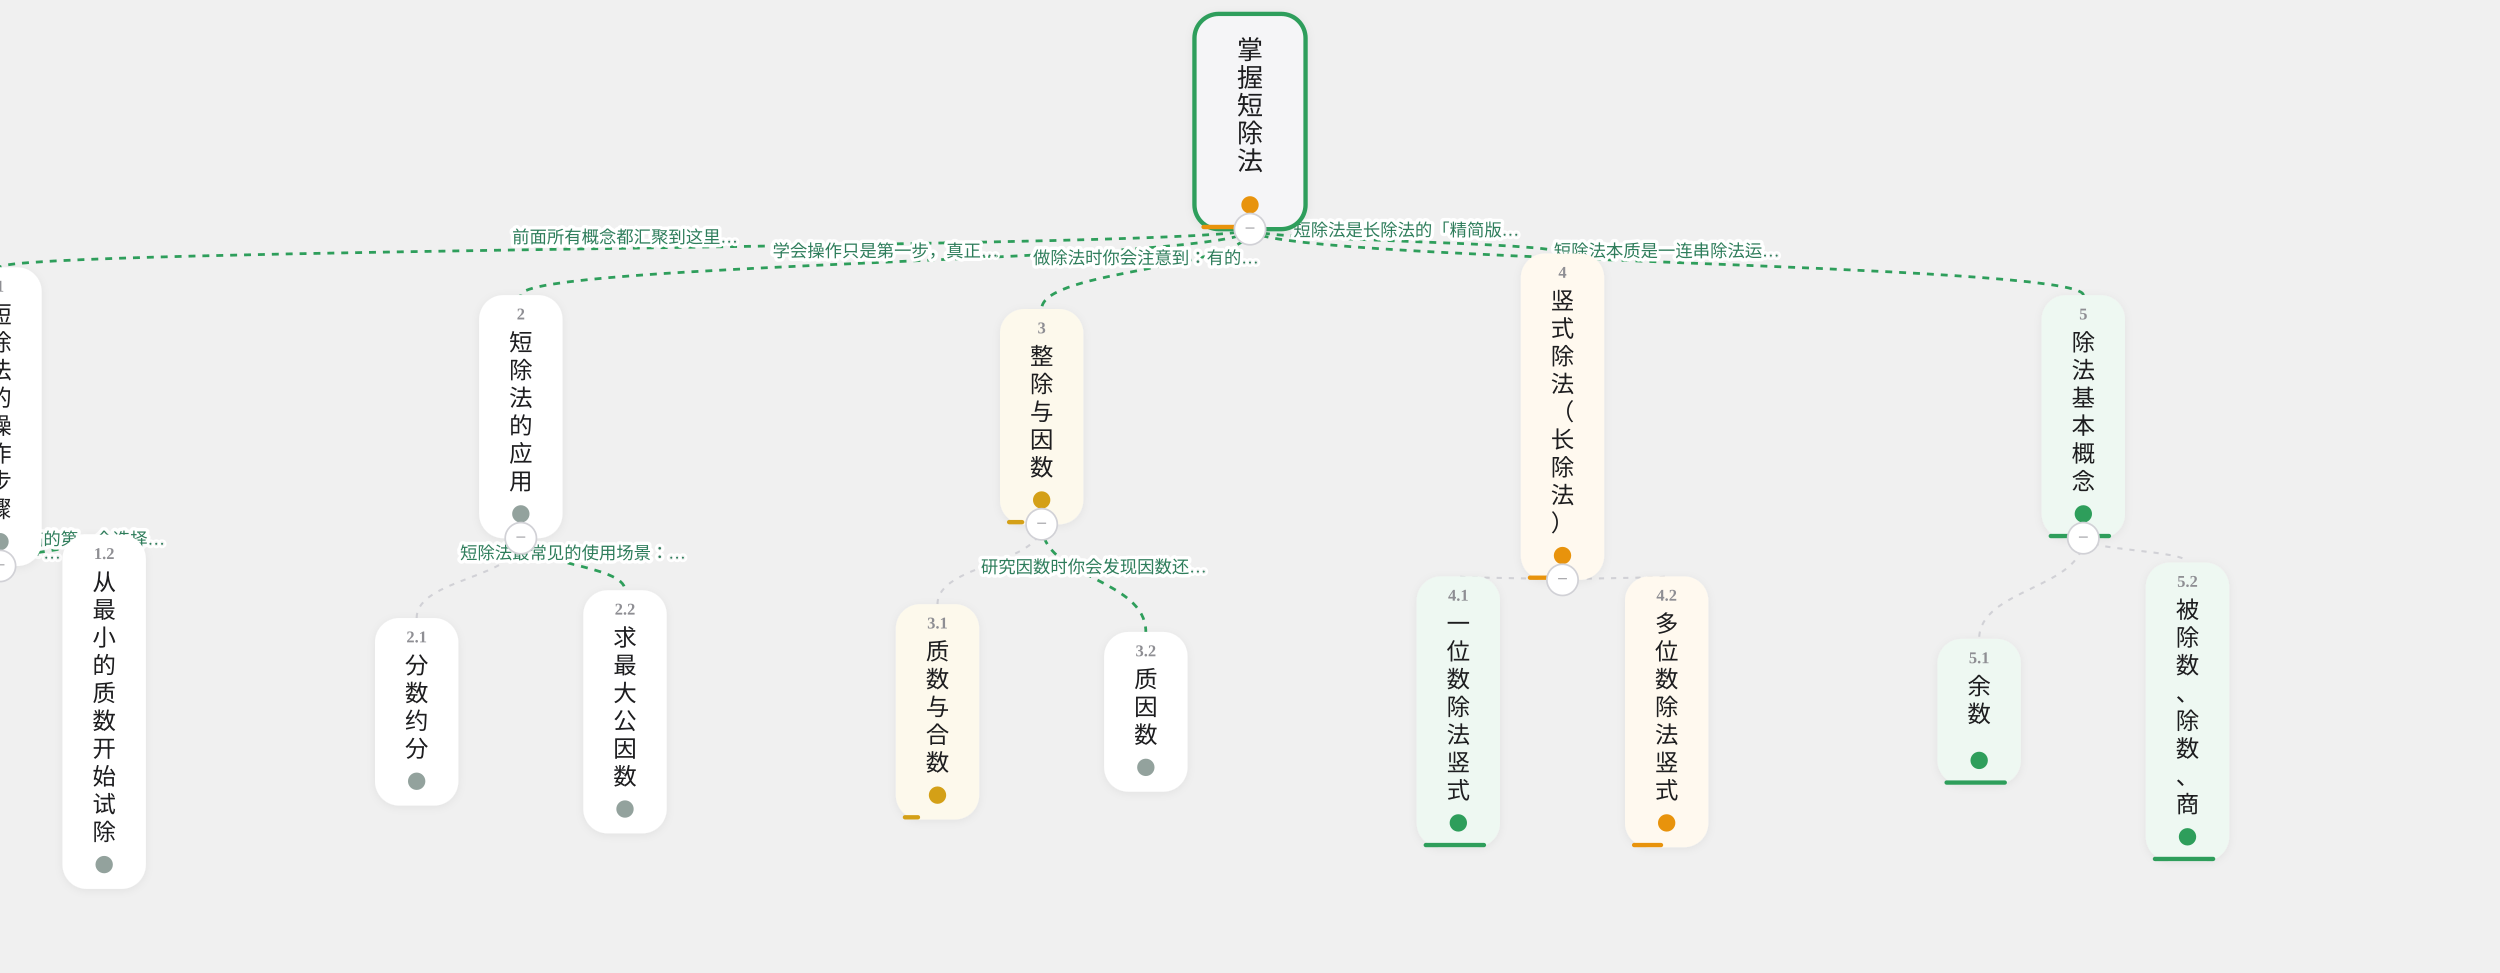
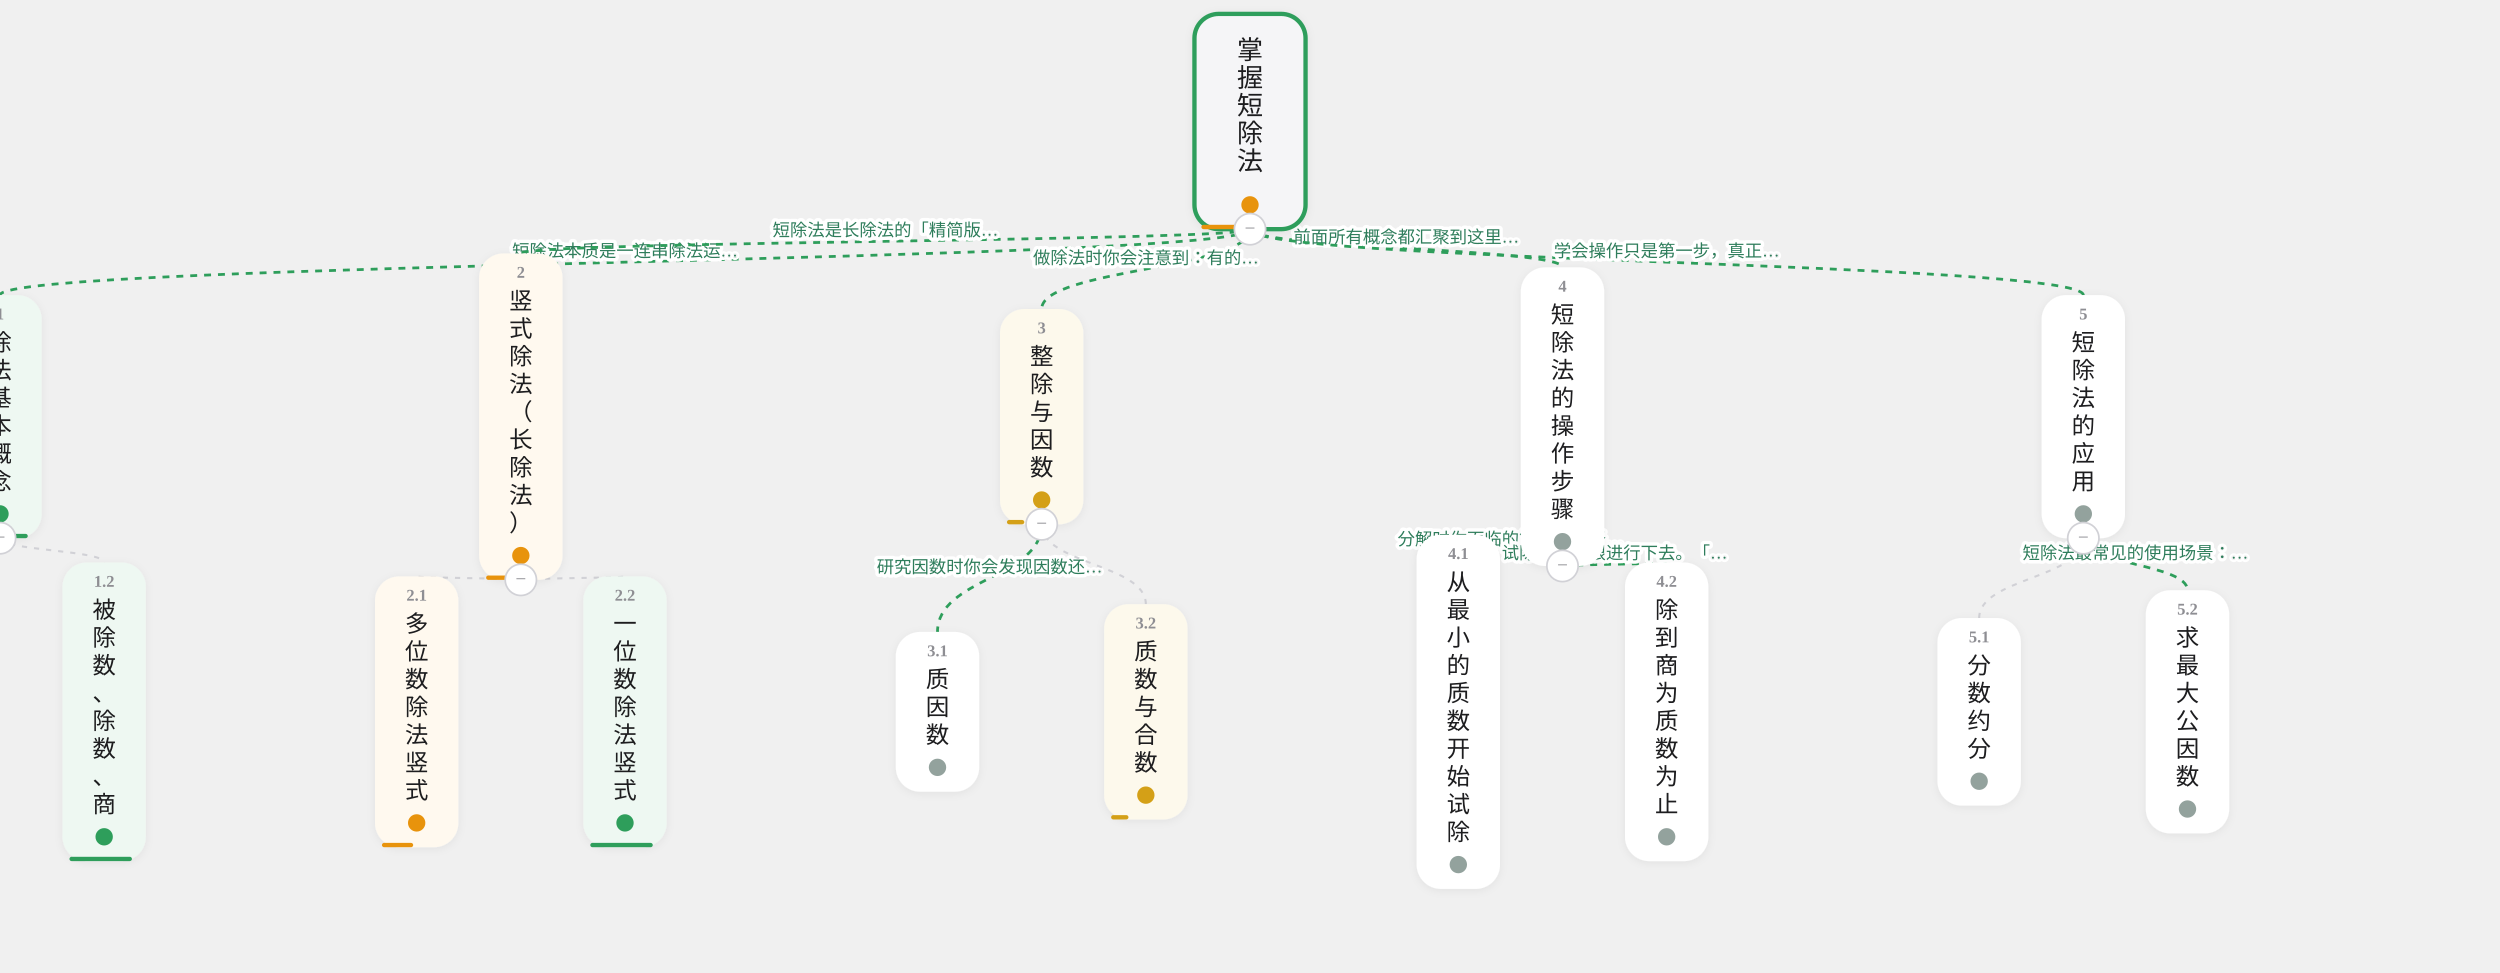
<svg xmlns="http://www.w3.org/2000/svg" id="s" viewBox="0 0 1440 560">
  <defs>
    <filter id="card-shadow" x="-40%" y="-40%" width="180%" height="180%">
      <feDropShadow dx="0" dy="1" stdDeviation="2.5" flood-color="#1e3c2d" flood-opacity="0.06" />
    </filter>
  </defs>
  <g class="zoom-group" transform="translate(840,70) scale(1)">
    <g class="content-group">
      <g class="links">
-         <path class="link lit" d="M-120,62C-120,73,-840,73,-840,84" fill="none" stroke="#2e9e5b" stroke-width="1.6" stroke-dasharray="4 4" />
-         <text class="edge-label" x="-480" y="70" text-anchor="middle" font-size="10" fill="#2e7d5b" paint-order="stroke" stroke="#ffffff" stroke-width="4" stroke-linejoin="round" style="cursor: pointer;">前面所有概念都汇聚到这里…</text>
-         <path class="link lit" d="M-120,62C-120,81,-540,81,-540,100" fill="none" stroke="#2e9e5b" stroke-width="1.6" stroke-dasharray="4 4" />
-         <text class="edge-label" x="-330" y="78" text-anchor="middle" font-size="10" fill="#2e7d5b" paint-order="stroke" stroke="#ffffff" stroke-width="4" stroke-linejoin="round" style="cursor: pointer;">学会操作只是第一步，真正…</text>
+         <path class="link lit" d="M-120,62C-120,81,-840,81,-840,100" fill="none" stroke="#2e9e5b" stroke-width="1.6" stroke-dasharray="4 4" />
+         <text class="edge-label" x="-480" y="78" text-anchor="middle" font-size="10" fill="#2e7d5b" paint-order="stroke" stroke="#ffffff" stroke-width="4" stroke-linejoin="round" style="cursor: pointer;">短除法本质是一连串除法运…</text>
+         <path class="link lit" d="M-120,62C-120,69,-540,69,-540,76" fill="none" stroke="#2e9e5b" stroke-width="1.6" stroke-dasharray="4 4" />
+         <text class="edge-label" x="-330" y="66" text-anchor="middle" font-size="10" fill="#2e7d5b" paint-order="stroke" stroke="#ffffff" stroke-width="4" stroke-linejoin="round" style="cursor: pointer;">短除法是长除法的「精简版…</text>
        <path class="link lit" d="M-120,62C-120,85,-240,85,-240,108" fill="none" stroke="#2e9e5b" stroke-width="1.6" stroke-dasharray="4 4" />
        <text class="edge-label" x="-180" y="82" text-anchor="middle" font-size="10" fill="#2e7d5b" paint-order="stroke" stroke="#ffffff" stroke-width="4" stroke-linejoin="round" style="cursor: pointer;">做除法时你会注意到：有的…</text>
-         <path class="link lit" d="M-120,62C-120,69,60,69,60,76" fill="none" stroke="#2e9e5b" stroke-width="1.6" stroke-dasharray="4 4" />
-         <text class="edge-label" x="-30" y="66" text-anchor="middle" font-size="10" fill="#2e7d5b" paint-order="stroke" stroke="#ffffff" stroke-width="4" stroke-linejoin="round" style="cursor: pointer;">短除法是长除法的「精简版…</text>
+         <path class="link lit" d="M-120,62C-120,73,60,73,60,84" fill="none" stroke="#2e9e5b" stroke-width="1.6" stroke-dasharray="4 4" />
+         <text class="edge-label" x="-30" y="70" text-anchor="middle" font-size="10" fill="#2e7d5b" paint-order="stroke" stroke="#ffffff" stroke-width="4" stroke-linejoin="round" style="cursor: pointer;">前面所有概念都汇聚到这里…</text>
        <path class="link lit" d="M-120,62C-120,81,360,81,360,100" fill="none" stroke="#2e9e5b" stroke-width="1.6" stroke-dasharray="4 4" />
-         <text class="edge-label" x="120" y="78" text-anchor="middle" font-size="10" fill="#2e7d5b" paint-order="stroke" stroke="#ffffff" stroke-width="4" stroke-linejoin="round" style="cursor: pointer;">短除法本质是一连串除法运…</text>
-         <path class="link lit" d="M-840,256C-840,255,-900,255,-900,254" fill="none" stroke="#2e9e5b" stroke-width="1.6" stroke-dasharray="4 4" />
-         <text class="edge-label" x="-870" y="252" text-anchor="middle" font-size="10" fill="#2e7d5b" paint-order="stroke" stroke="#ffffff" stroke-width="4" stroke-linejoin="round" style="cursor: pointer;">试除不能无限进行下去。「…</text>
-         <path class="link lit" d="M-840,256C-840,247,-780,247,-780,238" fill="none" stroke="#2e9e5b" stroke-width="1.6" stroke-dasharray="4 4" />
-         <text class="edge-label" x="-810" y="244" text-anchor="middle" font-size="10" fill="#2e7d5b" paint-order="stroke" stroke="#ffffff" stroke-width="4" stroke-linejoin="round" style="cursor: pointer;">分解时你面临的第一个选择…</text>
-         <path class="link" d="M-540,240C-540,263,-600,263,-600,286" fill="none" stroke="#d1d1d6" stroke-width="1.2" stroke-dasharray="3 4" />
-         <path class="link lit" d="M-540,240C-540,255,-480,255,-480,270" fill="none" stroke="#2e9e5b" stroke-width="1.6" stroke-dasharray="4 4" />
-         <text class="edge-label" x="-510" y="252" text-anchor="middle" font-size="10" fill="#2e7d5b" paint-order="stroke" stroke="#ffffff" stroke-width="4" stroke-linejoin="round" style="cursor: pointer;">短除法最常见的使用场景：…</text>
-         <path class="link" d="M-240,232C-240,255,-300,255,-300,278" fill="none" stroke="#d1d1d6" stroke-width="1.2" stroke-dasharray="3 4" />
-         <path class="link lit" d="M-240,232C-240,263,-180,263,-180,294" fill="none" stroke="#2e9e5b" stroke-width="1.6" stroke-dasharray="4 4" />
-         <text class="edge-label" x="-210" y="260" text-anchor="middle" font-size="10" fill="#2e7d5b" paint-order="stroke" stroke="#ffffff" stroke-width="4" stroke-linejoin="round" style="cursor: pointer;">研究因数时你会发现因数还…</text>
-         <path class="link" d="M60,264C60,263,0,263,0,262" fill="none" stroke="#d1d1d6" stroke-width="1.2" stroke-dasharray="3 4" />
-         <path class="link" d="M60,264C60,263,120,263,120,262" fill="none" stroke="#d1d1d6" stroke-width="1.2" stroke-dasharray="3 4" />
-         <path class="link" d="M360,240C360,269,300,269,300,298" fill="none" stroke="#d1d1d6" stroke-width="1.2" stroke-dasharray="3 4" />
-         <path class="link" d="M360,240C360,247,420,247,420,254" fill="none" stroke="#d1d1d6" stroke-width="1.2" stroke-dasharray="3 4" />
+         <text class="edge-label" x="120" y="78" text-anchor="middle" font-size="10" fill="#2e7d5b" paint-order="stroke" stroke="#ffffff" stroke-width="4" stroke-linejoin="round" style="cursor: pointer;">学会操作只是第一步，真正…</text>
+         <path class="link" d="M-840,240C-840,269,-900,269,-900,298" fill="none" stroke="#d1d1d6" stroke-width="1.2" stroke-dasharray="3 4" />
+         <path class="link" d="M-840,240C-840,247,-780,247,-780,254" fill="none" stroke="#d1d1d6" stroke-width="1.2" stroke-dasharray="3 4" />
+         <path class="link" d="M-540,264C-540,263,-600,263,-600,262" fill="none" stroke="#d1d1d6" stroke-width="1.2" stroke-dasharray="3 4" />
+         <path class="link" d="M-540,264C-540,263,-480,263,-480,262" fill="none" stroke="#d1d1d6" stroke-width="1.2" stroke-dasharray="3 4" />
+         <path class="link lit" d="M-240,232C-240,263,-300,263,-300,294" fill="none" stroke="#2e9e5b" stroke-width="1.6" stroke-dasharray="4 4" />
+         <text class="edge-label" x="-270" y="260" text-anchor="middle" font-size="10" fill="#2e7d5b" paint-order="stroke" stroke="#ffffff" stroke-width="4" stroke-linejoin="round" style="cursor: pointer;">研究因数时你会发现因数还…</text>
+         <path class="link" d="M-240,232C-240,255,-180,255,-180,278" fill="none" stroke="#d1d1d6" stroke-width="1.2" stroke-dasharray="3 4" />
+         <path class="link lit" d="M60,256C60,247,0,247,0,238" fill="none" stroke="#2e9e5b" stroke-width="1.6" stroke-dasharray="4 4" />
+         <text class="edge-label" x="30" y="244" text-anchor="middle" font-size="10" fill="#2e7d5b" paint-order="stroke" stroke="#ffffff" stroke-width="4" stroke-linejoin="round" style="cursor: pointer;">分解时你面临的第一个选择…</text>
+         <path class="link lit" d="M60,256C60,255,120,255,120,254" fill="none" stroke="#2e9e5b" stroke-width="1.6" stroke-dasharray="4 4" />
+         <text class="edge-label" x="90" y="252" text-anchor="middle" font-size="10" fill="#2e7d5b" paint-order="stroke" stroke="#ffffff" stroke-width="4" stroke-linejoin="round" style="cursor: pointer;">试除不能无限进行下去。「…</text>
+         <path class="link" d="M360,240C360,263,300,263,300,286" fill="none" stroke="#d1d1d6" stroke-width="1.2" stroke-dasharray="3 4" />
+         <path class="link lit" d="M360,240C360,255,420,255,420,270" fill="none" stroke="#2e9e5b" stroke-width="1.6" stroke-dasharray="4 4" />
+         <text class="edge-label" x="390" y="252" text-anchor="middle" font-size="10" fill="#2e7d5b" paint-order="stroke" stroke="#ffffff" stroke-width="4" stroke-linejoin="round" style="cursor: pointer;">短除法最常见的使用场景：…</text>
      </g>
      <g class="nodes">
        <g class="node" data-depth="0" transform="translate(-120,0)">
          <rect x="-32" y="-62" width="64" height="124" rx="14" fill="#f5f5f7" stroke="#2e9e5b" stroke-width="2.5" filter="url(#card-shadow)" style="cursor: pointer;" />
          <text x="0" y="-36" text-anchor="middle" font-size="15" font-weight="500" fill="#1d1d1f">掌</text>
          <text x="0" y="-20" text-anchor="middle" font-size="15" font-weight="500" fill="#1d1d1f">握</text>
          <text x="0" y="-4" text-anchor="middle" font-size="15" font-weight="500" fill="#1d1d1f">短</text>
          <text x="0" y="12" text-anchor="middle" font-size="15" font-weight="500" fill="#1d1d1f">除</text>
          <text x="0" y="28" text-anchor="middle" font-size="15" font-weight="500" fill="#1d1d1f">法</text>
          <circle class="state-dot" cx="0" cy="48" r="5" fill="#e8930c" />
          <rect class="mastery-bar" x="-28" y="59.5" width="25.2" height="2.5" rx="1.25" fill="#e8930c" />
          <circle class="collapse-toggle" cx="0" cy="62" r="9" fill="#ffffff" stroke="#d1d1d6" style="cursor: pointer;" />
          <text x="0" y="65" text-anchor="middle" font-size="11" fill="#8e8e93" style="cursor: pointer;">−</text>
        </g>
        <g class="node" data-depth="1" transform="translate(-840,170)">
-           <rect x="-24" y="-86" width="48" height="172" rx="14" fill="#ffffff" stroke="none" stroke-width="0" filter="url(#card-shadow)" style="cursor: pointer;" />
-           <text x="0" y="-72" text-anchor="middle" font-size="9.5" font-weight="600" fill="#8e8e93">1</text>
-           <text x="0" y="-54" text-anchor="middle" font-size="13.5" font-weight="500" fill="#1d1d1f">短</text>
+           <rect x="-24" y="-70" width="48" height="140" rx="14" fill="#eef8f2" stroke="none" stroke-width="0" filter="url(#card-shadow)" style="cursor: pointer;" />
+           <text x="0" y="-56" text-anchor="middle" font-size="9.5" font-weight="600" fill="#8e8e93">1</text>
          <text x="0" y="-38" text-anchor="middle" font-size="13.5" font-weight="500" fill="#1d1d1f">除</text>
          <text x="0" y="-22" text-anchor="middle" font-size="13.5" font-weight="500" fill="#1d1d1f">法</text>
-           <text x="0" y="-6" text-anchor="middle" font-size="13.5" font-weight="500" fill="#1d1d1f">的</text>
-           <text x="0" y="10" text-anchor="middle" font-size="13.5" font-weight="500" fill="#1d1d1f">操</text>
-           <text x="0" y="26" text-anchor="middle" font-size="13.5" font-weight="500" fill="#1d1d1f">作</text>
-           <text x="0" y="42" text-anchor="middle" font-size="13.5" font-weight="500" fill="#1d1d1f">步</text>
-           <text x="0" y="58" text-anchor="middle" font-size="13.5" font-weight="500" fill="#1d1d1f">骤</text>
-           <circle class="state-dot" cx="0" cy="72" r="5" fill="#93a29d" />
-           <rect class="mastery-bar" x="-20" y="83.5" width="0" height="2.5" rx="1.25" fill="#93a29d" />
-           <circle class="collapse-toggle" cx="0" cy="86" r="9" fill="#ffffff" stroke="#d1d1d6" style="cursor: pointer;" />
-           <text x="0" y="89" text-anchor="middle" font-size="11" fill="#8e8e93" style="cursor: pointer;">−</text>
-         </g>
-         <g class="node" data-depth="1" transform="translate(-540,170)">
-           <rect x="-24" y="-70" width="48" height="140" rx="14" fill="#ffffff" stroke="none" stroke-width="0" filter="url(#card-shadow)" style="cursor: pointer;" />
-           <text x="0" y="-56" text-anchor="middle" font-size="9.5" font-weight="600" fill="#8e8e93">2</text>
-           <text x="0" y="-38" text-anchor="middle" font-size="13.5" font-weight="500" fill="#1d1d1f">短</text>
-           <text x="0" y="-22" text-anchor="middle" font-size="13.5" font-weight="500" fill="#1d1d1f">除</text>
-           <text x="0" y="-6" text-anchor="middle" font-size="13.5" font-weight="500" fill="#1d1d1f">法</text>
-           <text x="0" y="10" text-anchor="middle" font-size="13.5" font-weight="500" fill="#1d1d1f">的</text>
-           <text x="0" y="26" text-anchor="middle" font-size="13.5" font-weight="500" fill="#1d1d1f">应</text>
-           <text x="0" y="42" text-anchor="middle" font-size="13.5" font-weight="500" fill="#1d1d1f">用</text>
-           <circle class="state-dot" cx="0" cy="56" r="5" fill="#93a29d" />
-           <rect class="mastery-bar" x="-20" y="67.5" width="0" height="2.5" rx="1.25" fill="#93a29d" />
+           <text x="0" y="-6" text-anchor="middle" font-size="13.5" font-weight="500" fill="#1d1d1f">基</text>
+           <text x="0" y="10" text-anchor="middle" font-size="13.5" font-weight="500" fill="#1d1d1f">本</text>
+           <text x="0" y="26" text-anchor="middle" font-size="13.5" font-weight="500" fill="#1d1d1f">概</text>
+           <text x="0" y="42" text-anchor="middle" font-size="13.5" font-weight="500" fill="#1d1d1f">念</text>
+           <circle class="state-dot" cx="0" cy="56" r="5" fill="#2e9e5b" />
+           <rect class="mastery-bar" x="-20" y="67.5" width="36" height="2.5" rx="1.25" fill="#2e9e5b" />
          <circle class="collapse-toggle" cx="0" cy="70" r="9" fill="#ffffff" stroke="#d1d1d6" style="cursor: pointer;" />
          <text x="0" y="73" text-anchor="middle" font-size="11" fill="#8e8e93" style="cursor: pointer;">−</text>
        </g>
-         <g class="node" data-depth="1" transform="translate(-240,170)">
-           <rect x="-24" y="-62" width="48" height="124" rx="14" fill="#fdf9ec" stroke="none" stroke-width="0" filter="url(#card-shadow)" style="cursor: pointer;" />
-           <text x="0" y="-48" text-anchor="middle" font-size="9.5" font-weight="600" fill="#8e8e93">3</text>
-           <text x="0" y="-30" text-anchor="middle" font-size="13.5" font-weight="500" fill="#1d1d1f">整</text>
-           <text x="0" y="-14" text-anchor="middle" font-size="13.5" font-weight="500" fill="#1d1d1f">除</text>
-           <text x="0" y="2" text-anchor="middle" font-size="13.5" font-weight="500" fill="#1d1d1f">与</text>
-           <text x="0" y="18" text-anchor="middle" font-size="13.5" font-weight="500" fill="#1d1d1f">因</text>
-           <text x="0" y="34" text-anchor="middle" font-size="13.5" font-weight="500" fill="#1d1d1f">数</text>
-           <circle class="state-dot" cx="0" cy="48" r="5" fill="#d4a017" />
-           <rect class="mastery-bar" x="-20" y="59.5" width="10" height="2.5" rx="1.25" fill="#d4a017" />
-           <circle class="collapse-toggle" cx="0" cy="62" r="9" fill="#ffffff" stroke="#d1d1d6" style="cursor: pointer;" />
-           <text x="0" y="65" text-anchor="middle" font-size="11" fill="#8e8e93" style="cursor: pointer;">−</text>
-         </g>
-         <g class="node" data-depth="1" transform="translate(60,170)">
+         <g class="node" data-depth="1" transform="translate(-540,170)">
          <rect x="-24" y="-94" width="48" height="188" rx="14" fill="#fff9ef" stroke="none" stroke-width="0" filter="url(#card-shadow)" style="cursor: pointer;" />
-           <text x="0" y="-80" text-anchor="middle" font-size="9.5" font-weight="600" fill="#8e8e93">4</text>
+           <text x="0" y="-80" text-anchor="middle" font-size="9.5" font-weight="600" fill="#8e8e93">2</text>
          <text x="0" y="-62" text-anchor="middle" font-size="13.5" font-weight="500" fill="#1d1d1f">竖</text>
          <text x="0" y="-46" text-anchor="middle" font-size="13.5" font-weight="500" fill="#1d1d1f">式</text>
          <text x="0" y="-30" text-anchor="middle" font-size="13.5" font-weight="500" fill="#1d1d1f">除</text>
          <text x="0" y="-14" text-anchor="middle" font-size="13.5" font-weight="500" fill="#1d1d1f">法</text>
          <text x="0" y="2" text-anchor="middle" font-size="13.5" font-weight="500" fill="#1d1d1f">（</text>
          <text x="0" y="18" text-anchor="middle" font-size="13.5" font-weight="500" fill="#1d1d1f">长</text>
          <text x="0" y="34" text-anchor="middle" font-size="13.5" font-weight="500" fill="#1d1d1f">除</text>
          <text x="0" y="50" text-anchor="middle" font-size="13.5" font-weight="500" fill="#1d1d1f">法</text>
          <text x="0" y="66" text-anchor="middle" font-size="13.5" font-weight="500" fill="#1d1d1f">）</text>
          <circle class="state-dot" cx="0" cy="80" r="5" fill="#e8930c" />
          <rect class="mastery-bar" x="-20" y="91.5" width="18" height="2.5" rx="1.25" fill="#e8930c" />
          <circle class="collapse-toggle" cx="0" cy="94" r="9" fill="#ffffff" stroke="#d1d1d6" style="cursor: pointer;" />
          <text x="0" y="97" text-anchor="middle" font-size="11" fill="#8e8e93" style="cursor: pointer;">−</text>
        </g>
-         <g class="node" data-depth="1" transform="translate(360,170)">
-           <rect x="-24" y="-70" width="48" height="140" rx="14" fill="#eef8f2" stroke="none" stroke-width="0" filter="url(#card-shadow)" style="cursor: pointer;" />
-           <text x="0" y="-56" text-anchor="middle" font-size="9.5" font-weight="600" fill="#8e8e93">5</text>
+         <g class="node" data-depth="1" transform="translate(-240,170)">
+           <rect x="-24" y="-62" width="48" height="124" rx="14" fill="#fdf9ec" stroke="none" stroke-width="0" filter="url(#card-shadow)" style="cursor: pointer;" />
+           <text x="0" y="-48" text-anchor="middle" font-size="9.5" font-weight="600" fill="#8e8e93">3</text>
+           <text x="0" y="-30" text-anchor="middle" font-size="13.5" font-weight="500" fill="#1d1d1f">整</text>
+           <text x="0" y="-14" text-anchor="middle" font-size="13.5" font-weight="500" fill="#1d1d1f">除</text>
+           <text x="0" y="2" text-anchor="middle" font-size="13.5" font-weight="500" fill="#1d1d1f">与</text>
+           <text x="0" y="18" text-anchor="middle" font-size="13.5" font-weight="500" fill="#1d1d1f">因</text>
+           <text x="0" y="34" text-anchor="middle" font-size="13.5" font-weight="500" fill="#1d1d1f">数</text>
+           <circle class="state-dot" cx="0" cy="48" r="5" fill="#d4a017" />
+           <rect class="mastery-bar" x="-20" y="59.5" width="10" height="2.5" rx="1.25" fill="#d4a017" />
+           <circle class="collapse-toggle" cx="0" cy="62" r="9" fill="#ffffff" stroke="#d1d1d6" style="cursor: pointer;" />
+           <text x="0" y="65" text-anchor="middle" font-size="11" fill="#8e8e93" style="cursor: pointer;">−</text>
+         </g>
+         <g class="node" data-depth="1" transform="translate(60,170)">
+           <rect x="-24" y="-86" width="48" height="172" rx="14" fill="#ffffff" stroke="none" stroke-width="0" filter="url(#card-shadow)" style="cursor: pointer;" />
+           <text x="0" y="-72" text-anchor="middle" font-size="9.5" font-weight="600" fill="#8e8e93">4</text>
+           <text x="0" y="-54" text-anchor="middle" font-size="13.5" font-weight="500" fill="#1d1d1f">短</text>
          <text x="0" y="-38" text-anchor="middle" font-size="13.5" font-weight="500" fill="#1d1d1f">除</text>
          <text x="0" y="-22" text-anchor="middle" font-size="13.5" font-weight="500" fill="#1d1d1f">法</text>
-           <text x="0" y="-6" text-anchor="middle" font-size="13.5" font-weight="500" fill="#1d1d1f">基</text>
-           <text x="0" y="10" text-anchor="middle" font-size="13.5" font-weight="500" fill="#1d1d1f">本</text>
-           <text x="0" y="26" text-anchor="middle" font-size="13.5" font-weight="500" fill="#1d1d1f">概</text>
-           <text x="0" y="42" text-anchor="middle" font-size="13.5" font-weight="500" fill="#1d1d1f">念</text>
-           <circle class="state-dot" cx="0" cy="56" r="5" fill="#2e9e5b" />
-           <rect class="mastery-bar" x="-20" y="67.5" width="36" height="2.5" rx="1.25" fill="#2e9e5b" />
+           <text x="0" y="-6" text-anchor="middle" font-size="13.5" font-weight="500" fill="#1d1d1f">的</text>
+           <text x="0" y="10" text-anchor="middle" font-size="13.5" font-weight="500" fill="#1d1d1f">操</text>
+           <text x="0" y="26" text-anchor="middle" font-size="13.5" font-weight="500" fill="#1d1d1f">作</text>
+           <text x="0" y="42" text-anchor="middle" font-size="13.5" font-weight="500" fill="#1d1d1f">步</text>
+           <text x="0" y="58" text-anchor="middle" font-size="13.5" font-weight="500" fill="#1d1d1f">骤</text>
+           <circle class="state-dot" cx="0" cy="72" r="5" fill="#93a29d" />
+           <rect class="mastery-bar" x="-20" y="83.5" width="0" height="2.5" rx="1.25" fill="#93a29d" />
+           <circle class="collapse-toggle" cx="0" cy="86" r="9" fill="#ffffff" stroke="#d1d1d6" style="cursor: pointer;" />
+           <text x="0" y="89" text-anchor="middle" font-size="11" fill="#8e8e93" style="cursor: pointer;">−</text>
+         </g>
+         <g class="node" data-depth="1" transform="translate(360,170)">
+           <rect x="-24" y="-70" width="48" height="140" rx="14" fill="#ffffff" stroke="none" stroke-width="0" filter="url(#card-shadow)" style="cursor: pointer;" />
+           <text x="0" y="-56" text-anchor="middle" font-size="9.5" font-weight="600" fill="#8e8e93">5</text>
+           <text x="0" y="-38" text-anchor="middle" font-size="13.5" font-weight="500" fill="#1d1d1f">短</text>
+           <text x="0" y="-22" text-anchor="middle" font-size="13.5" font-weight="500" fill="#1d1d1f">除</text>
+           <text x="0" y="-6" text-anchor="middle" font-size="13.5" font-weight="500" fill="#1d1d1f">法</text>
+           <text x="0" y="10" text-anchor="middle" font-size="13.5" font-weight="500" fill="#1d1d1f">的</text>
+           <text x="0" y="26" text-anchor="middle" font-size="13.5" font-weight="500" fill="#1d1d1f">应</text>
+           <text x="0" y="42" text-anchor="middle" font-size="13.5" font-weight="500" fill="#1d1d1f">用</text>
+           <circle class="state-dot" cx="0" cy="56" r="5" fill="#93a29d" />
+           <rect class="mastery-bar" x="-20" y="67.5" width="0" height="2.5" rx="1.25" fill="#93a29d" />
          <circle class="collapse-toggle" cx="0" cy="70" r="9" fill="#ffffff" stroke="#d1d1d6" style="cursor: pointer;" />
          <text x="0" y="73" text-anchor="middle" font-size="11" fill="#8e8e93" style="cursor: pointer;">−</text>
        </g>
        <g class="node" data-depth="2" transform="translate(-900,340)">
-           <rect x="-24" y="-86" width="48" height="172" rx="14" fill="#ffffff" stroke="none" stroke-width="0" filter="url(#card-shadow)" style="cursor: pointer;" />
-           <text x="0" y="-72" text-anchor="middle" font-size="9.5" font-weight="600" fill="#8e8e93">1.1</text>
-           <text x="0" y="-54" text-anchor="middle" font-size="13.5" font-weight="500" fill="#1d1d1f">除</text>
-           <text x="0" y="-38" text-anchor="middle" font-size="13.5" font-weight="500" fill="#1d1d1f">到</text>
-           <text x="0" y="-22" text-anchor="middle" font-size="13.5" font-weight="500" fill="#1d1d1f">商</text>
-           <text x="0" y="-6" text-anchor="middle" font-size="13.5" font-weight="500" fill="#1d1d1f">为</text>
-           <text x="0" y="10" text-anchor="middle" font-size="13.5" font-weight="500" fill="#1d1d1f">质</text>
+           <rect x="-24" y="-42" width="48" height="84" rx="14" fill="#eef8f2" stroke="none" stroke-width="0" filter="url(#card-shadow)" style="cursor: pointer;" />
+           <text x="0" y="-28" text-anchor="middle" font-size="9.5" font-weight="600" fill="#8e8e93">1.1</text>
+           <text x="0" y="-10" text-anchor="middle" font-size="13.5" font-weight="500" fill="#1d1d1f">余</text>
+           <text x="0" y="6" text-anchor="middle" font-size="13.5" font-weight="500" fill="#1d1d1f">数</text>
+           <circle class="state-dot" cx="0" cy="28" r="5" fill="#2e9e5b" />
+           <rect class="mastery-bar" x="-20" y="39.5" width="36" height="2.5" rx="1.25" fill="#2e9e5b" />
+         </g>
+         <g class="node" data-depth="2" transform="translate(-780,340)">
+           <rect x="-24" y="-86" width="48" height="172" rx="14" fill="#eef8f2" stroke="none" stroke-width="0" filter="url(#card-shadow)" style="cursor: pointer;" />
+           <text x="0" y="-72" text-anchor="middle" font-size="9.5" font-weight="600" fill="#8e8e93">1.2</text>
+           <text x="0" y="-54" text-anchor="middle" font-size="13.5" font-weight="500" fill="#1d1d1f">被</text>
+           <text x="0" y="-38" text-anchor="middle" font-size="13.5" font-weight="500" fill="#1d1d1f">除</text>
+           <text x="0" y="-22" text-anchor="middle" font-size="13.5" font-weight="500" fill="#1d1d1f">数</text>
+           <text x="0" y="-6" text-anchor="middle" font-size="13.5" font-weight="500" fill="#1d1d1f">、</text>
+           <text x="0" y="10" text-anchor="middle" font-size="13.5" font-weight="500" fill="#1d1d1f">除</text>
          <text x="0" y="26" text-anchor="middle" font-size="13.5" font-weight="500" fill="#1d1d1f">数</text>
-           <text x="0" y="42" text-anchor="middle" font-size="13.5" font-weight="500" fill="#1d1d1f">为</text>
-           <text x="0" y="58" text-anchor="middle" font-size="13.5" font-weight="500" fill="#1d1d1f">止</text>
-           <circle class="state-dot" cx="0" cy="72" r="5" fill="#93a29d" />
-           <rect class="mastery-bar" x="-20" y="83.5" width="0" height="2.5" rx="1.25" fill="#93a29d" />
-         </g>
-         <g class="node" data-depth="2" transform="translate(-780,340)">
+           <text x="0" y="42" text-anchor="middle" font-size="13.5" font-weight="500" fill="#1d1d1f">、</text>
+           <text x="0" y="58" text-anchor="middle" font-size="13.5" font-weight="500" fill="#1d1d1f">商</text>
+           <circle class="state-dot" cx="0" cy="72" r="5" fill="#2e9e5b" />
+           <rect class="mastery-bar" x="-20" y="83.5" width="36" height="2.5" rx="1.25" fill="#2e9e5b" />
+         </g>
+         <g class="node" data-depth="2" transform="translate(-600,340)">
+           <rect x="-24" y="-78" width="48" height="156" rx="14" fill="#fff9ef" stroke="none" stroke-width="0" filter="url(#card-shadow)" style="cursor: pointer;" />
+           <text x="0" y="-64" text-anchor="middle" font-size="9.5" font-weight="600" fill="#8e8e93">2.1</text>
+           <text x="0" y="-46" text-anchor="middle" font-size="13.5" font-weight="500" fill="#1d1d1f">多</text>
+           <text x="0" y="-30" text-anchor="middle" font-size="13.5" font-weight="500" fill="#1d1d1f">位</text>
+           <text x="0" y="-14" text-anchor="middle" font-size="13.5" font-weight="500" fill="#1d1d1f">数</text>
+           <text x="0" y="2" text-anchor="middle" font-size="13.5" font-weight="500" fill="#1d1d1f">除</text>
+           <text x="0" y="18" text-anchor="middle" font-size="13.5" font-weight="500" fill="#1d1d1f">法</text>
+           <text x="0" y="34" text-anchor="middle" font-size="13.5" font-weight="500" fill="#1d1d1f">竖</text>
+           <text x="0" y="50" text-anchor="middle" font-size="13.5" font-weight="500" fill="#1d1d1f">式</text>
+           <circle class="state-dot" cx="0" cy="64" r="5" fill="#e8930c" />
+           <rect class="mastery-bar" x="-20" y="75.5" width="18" height="2.5" rx="1.25" fill="#e8930c" />
+         </g>
+         <g class="node" data-depth="2" transform="translate(-480,340)">
+           <rect x="-24" y="-78" width="48" height="156" rx="14" fill="#eef8f2" stroke="none" stroke-width="0" filter="url(#card-shadow)" style="cursor: pointer;" />
+           <text x="0" y="-64" text-anchor="middle" font-size="9.5" font-weight="600" fill="#8e8e93">2.2</text>
+           <text x="0" y="-46" text-anchor="middle" font-size="13.5" font-weight="500" fill="#1d1d1f">一</text>
+           <text x="0" y="-30" text-anchor="middle" font-size="13.5" font-weight="500" fill="#1d1d1f">位</text>
+           <text x="0" y="-14" text-anchor="middle" font-size="13.5" font-weight="500" fill="#1d1d1f">数</text>
+           <text x="0" y="2" text-anchor="middle" font-size="13.5" font-weight="500" fill="#1d1d1f">除</text>
+           <text x="0" y="18" text-anchor="middle" font-size="13.5" font-weight="500" fill="#1d1d1f">法</text>
+           <text x="0" y="34" text-anchor="middle" font-size="13.5" font-weight="500" fill="#1d1d1f">竖</text>
+           <text x="0" y="50" text-anchor="middle" font-size="13.5" font-weight="500" fill="#1d1d1f">式</text>
+           <circle class="state-dot" cx="0" cy="64" r="5" fill="#2e9e5b" />
+           <rect class="mastery-bar" x="-20" y="75.5" width="36" height="2.5" rx="1.25" fill="#2e9e5b" />
+         </g>
+         <g class="node" data-depth="2" transform="translate(-300,340)">
+           <rect x="-24" y="-46" width="48" height="92" rx="14" fill="#ffffff" stroke="none" stroke-width="0" filter="url(#card-shadow)" style="cursor: pointer;" />
+           <text x="0" y="-32" text-anchor="middle" font-size="9.5" font-weight="600" fill="#8e8e93">3.1</text>
+           <text x="0" y="-14" text-anchor="middle" font-size="13.5" font-weight="500" fill="#1d1d1f">质</text>
+           <text x="0" y="2" text-anchor="middle" font-size="13.5" font-weight="500" fill="#1d1d1f">因</text>
+           <text x="0" y="18" text-anchor="middle" font-size="13.5" font-weight="500" fill="#1d1d1f">数</text>
+           <circle class="state-dot" cx="0" cy="32" r="5" fill="#93a29d" />
+           <rect class="mastery-bar" x="-20" y="43.5" width="0" height="2.5" rx="1.25" fill="#93a29d" />
+         </g>
+         <g class="node" data-depth="2" transform="translate(-180,340)">
+           <rect x="-24" y="-62" width="48" height="124" rx="14" fill="#fdf9ec" stroke="none" stroke-width="0" filter="url(#card-shadow)" style="cursor: pointer;" />
+           <text x="0" y="-48" text-anchor="middle" font-size="9.5" font-weight="600" fill="#8e8e93">3.2</text>
+           <text x="0" y="-30" text-anchor="middle" font-size="13.5" font-weight="500" fill="#1d1d1f">质</text>
+           <text x="0" y="-14" text-anchor="middle" font-size="13.5" font-weight="500" fill="#1d1d1f">数</text>
+           <text x="0" y="2" text-anchor="middle" font-size="13.5" font-weight="500" fill="#1d1d1f">与</text>
+           <text x="0" y="18" text-anchor="middle" font-size="13.5" font-weight="500" fill="#1d1d1f">合</text>
+           <text x="0" y="34" text-anchor="middle" font-size="13.5" font-weight="500" fill="#1d1d1f">数</text>
+           <circle class="state-dot" cx="0" cy="48" r="5" fill="#d4a017" />
+           <rect class="mastery-bar" x="-20" y="59.5" width="10" height="2.5" rx="1.25" fill="#d4a017" />
+         </g>
+         <g class="node" data-depth="2" transform="translate(0,340)">
          <rect x="-24" y="-102" width="48" height="204" rx="14" fill="#ffffff" stroke="none" stroke-width="0" filter="url(#card-shadow)" style="cursor: pointer;" />
-           <text x="0" y="-88" text-anchor="middle" font-size="9.5" font-weight="600" fill="#8e8e93">1.2</text>
+           <text x="0" y="-88" text-anchor="middle" font-size="9.5" font-weight="600" fill="#8e8e93">4.1</text>
          <text x="0" y="-70" text-anchor="middle" font-size="13.5" font-weight="500" fill="#1d1d1f">从</text>
          <text x="0" y="-54" text-anchor="middle" font-size="13.5" font-weight="500" fill="#1d1d1f">最</text>
          <text x="0" y="-38" text-anchor="middle" font-size="13.5" font-weight="500" fill="#1d1d1f">小</text>
          <text x="0" y="-22" text-anchor="middle" font-size="13.5" font-weight="500" fill="#1d1d1f">的</text>
          <text x="0" y="-6" text-anchor="middle" font-size="13.5" font-weight="500" fill="#1d1d1f">质</text>
          <text x="0" y="10" text-anchor="middle" font-size="13.5" font-weight="500" fill="#1d1d1f">数</text>
          <text x="0" y="26" text-anchor="middle" font-size="13.5" font-weight="500" fill="#1d1d1f">开</text>
          <text x="0" y="42" text-anchor="middle" font-size="13.5" font-weight="500" fill="#1d1d1f">始</text>
          <text x="0" y="58" text-anchor="middle" font-size="13.5" font-weight="500" fill="#1d1d1f">试</text>
          <text x="0" y="74" text-anchor="middle" font-size="13.5" font-weight="500" fill="#1d1d1f">除</text>
          <circle class="state-dot" cx="0" cy="88" r="5" fill="#93a29d" />
          <rect class="mastery-bar" x="-20" y="99.5" width="0" height="2.5" rx="1.25" fill="#93a29d" />
        </g>
-         <g class="node" data-depth="2" transform="translate(-600,340)">
+         <g class="node" data-depth="2" transform="translate(120,340)">
+           <rect x="-24" y="-86" width="48" height="172" rx="14" fill="#ffffff" stroke="none" stroke-width="0" filter="url(#card-shadow)" style="cursor: pointer;" />
+           <text x="0" y="-72" text-anchor="middle" font-size="9.5" font-weight="600" fill="#8e8e93">4.2</text>
+           <text x="0" y="-54" text-anchor="middle" font-size="13.5" font-weight="500" fill="#1d1d1f">除</text>
+           <text x="0" y="-38" text-anchor="middle" font-size="13.5" font-weight="500" fill="#1d1d1f">到</text>
+           <text x="0" y="-22" text-anchor="middle" font-size="13.5" font-weight="500" fill="#1d1d1f">商</text>
+           <text x="0" y="-6" text-anchor="middle" font-size="13.5" font-weight="500" fill="#1d1d1f">为</text>
+           <text x="0" y="10" text-anchor="middle" font-size="13.5" font-weight="500" fill="#1d1d1f">质</text>
+           <text x="0" y="26" text-anchor="middle" font-size="13.5" font-weight="500" fill="#1d1d1f">数</text>
+           <text x="0" y="42" text-anchor="middle" font-size="13.5" font-weight="500" fill="#1d1d1f">为</text>
+           <text x="0" y="58" text-anchor="middle" font-size="13.5" font-weight="500" fill="#1d1d1f">止</text>
+           <circle class="state-dot" cx="0" cy="72" r="5" fill="#93a29d" />
+           <rect class="mastery-bar" x="-20" y="83.5" width="0" height="2.5" rx="1.25" fill="#93a29d" />
+         </g>
+         <g class="node" data-depth="2" transform="translate(300,340)">
          <rect x="-24" y="-54" width="48" height="108" rx="14" fill="#ffffff" stroke="none" stroke-width="0" filter="url(#card-shadow)" style="cursor: pointer;" />
-           <text x="0" y="-40" text-anchor="middle" font-size="9.5" font-weight="600" fill="#8e8e93">2.1</text>
+           <text x="0" y="-40" text-anchor="middle" font-size="9.5" font-weight="600" fill="#8e8e93">5.1</text>
          <text x="0" y="-22" text-anchor="middle" font-size="13.5" font-weight="500" fill="#1d1d1f">分</text>
          <text x="0" y="-6" text-anchor="middle" font-size="13.5" font-weight="500" fill="#1d1d1f">数</text>
          <text x="0" y="10" text-anchor="middle" font-size="13.5" font-weight="500" fill="#1d1d1f">约</text>
          <text x="0" y="26" text-anchor="middle" font-size="13.5" font-weight="500" fill="#1d1d1f">分</text>
          <circle class="state-dot" cx="0" cy="40" r="5" fill="#93a29d" />
          <rect class="mastery-bar" x="-20" y="51.5" width="0" height="2.5" rx="1.25" fill="#93a29d" />
        </g>
-         <g class="node" data-depth="2" transform="translate(-480,340)">
+         <g class="node" data-depth="2" transform="translate(420,340)">
          <rect x="-24" y="-70" width="48" height="140" rx="14" fill="#ffffff" stroke="none" stroke-width="0" filter="url(#card-shadow)" style="cursor: pointer;" />
-           <text x="0" y="-56" text-anchor="middle" font-size="9.5" font-weight="600" fill="#8e8e93">2.2</text>
+           <text x="0" y="-56" text-anchor="middle" font-size="9.5" font-weight="600" fill="#8e8e93">5.2</text>
          <text x="0" y="-38" text-anchor="middle" font-size="13.5" font-weight="500" fill="#1d1d1f">求</text>
          <text x="0" y="-22" text-anchor="middle" font-size="13.5" font-weight="500" fill="#1d1d1f">最</text>
          <text x="0" y="-6" text-anchor="middle" font-size="13.5" font-weight="500" fill="#1d1d1f">大</text>
          <text x="0" y="10" text-anchor="middle" font-size="13.5" font-weight="500" fill="#1d1d1f">公</text>
          <text x="0" y="26" text-anchor="middle" font-size="13.5" font-weight="500" fill="#1d1d1f">因</text>
          <text x="0" y="42" text-anchor="middle" font-size="13.5" font-weight="500" fill="#1d1d1f">数</text>
          <circle class="state-dot" cx="0" cy="56" r="5" fill="#93a29d" />
          <rect class="mastery-bar" x="-20" y="67.5" width="0" height="2.5" rx="1.25" fill="#93a29d" />
        </g>
-         <g class="node" data-depth="2" transform="translate(-300,340)">
-           <rect x="-24" y="-62" width="48" height="124" rx="14" fill="#fdf9ec" stroke="none" stroke-width="0" filter="url(#card-shadow)" style="cursor: pointer;" />
-           <text x="0" y="-48" text-anchor="middle" font-size="9.5" font-weight="600" fill="#8e8e93">3.1</text>
-           <text x="0" y="-30" text-anchor="middle" font-size="13.5" font-weight="500" fill="#1d1d1f">质</text>
-           <text x="0" y="-14" text-anchor="middle" font-size="13.5" font-weight="500" fill="#1d1d1f">数</text>
-           <text x="0" y="2" text-anchor="middle" font-size="13.5" font-weight="500" fill="#1d1d1f">与</text>
-           <text x="0" y="18" text-anchor="middle" font-size="13.5" font-weight="500" fill="#1d1d1f">合</text>
-           <text x="0" y="34" text-anchor="middle" font-size="13.5" font-weight="500" fill="#1d1d1f">数</text>
-           <circle class="state-dot" cx="0" cy="48" r="5" fill="#d4a017" />
-           <rect class="mastery-bar" x="-20" y="59.5" width="10" height="2.5" rx="1.25" fill="#d4a017" />
-         </g>
-         <g class="node" data-depth="2" transform="translate(-180,340)">
-           <rect x="-24" y="-46" width="48" height="92" rx="14" fill="#ffffff" stroke="none" stroke-width="0" filter="url(#card-shadow)" style="cursor: pointer;" />
-           <text x="0" y="-32" text-anchor="middle" font-size="9.5" font-weight="600" fill="#8e8e93">3.2</text>
-           <text x="0" y="-14" text-anchor="middle" font-size="13.5" font-weight="500" fill="#1d1d1f">质</text>
-           <text x="0" y="2" text-anchor="middle" font-size="13.5" font-weight="500" fill="#1d1d1f">因</text>
-           <text x="0" y="18" text-anchor="middle" font-size="13.5" font-weight="500" fill="#1d1d1f">数</text>
-           <circle class="state-dot" cx="0" cy="32" r="5" fill="#93a29d" />
-           <rect class="mastery-bar" x="-20" y="43.5" width="0" height="2.5" rx="1.25" fill="#93a29d" />
-         </g>
-         <g class="node" data-depth="2" transform="translate(0,340)">
-           <rect x="-24" y="-78" width="48" height="156" rx="14" fill="#eef8f2" stroke="none" stroke-width="0" filter="url(#card-shadow)" style="cursor: pointer;" />
-           <text x="0" y="-64" text-anchor="middle" font-size="9.5" font-weight="600" fill="#8e8e93">4.1</text>
-           <text x="0" y="-46" text-anchor="middle" font-size="13.5" font-weight="500" fill="#1d1d1f">一</text>
-           <text x="0" y="-30" text-anchor="middle" font-size="13.5" font-weight="500" fill="#1d1d1f">位</text>
-           <text x="0" y="-14" text-anchor="middle" font-size="13.5" font-weight="500" fill="#1d1d1f">数</text>
-           <text x="0" y="2" text-anchor="middle" font-size="13.5" font-weight="500" fill="#1d1d1f">除</text>
-           <text x="0" y="18" text-anchor="middle" font-size="13.5" font-weight="500" fill="#1d1d1f">法</text>
-           <text x="0" y="34" text-anchor="middle" font-size="13.5" font-weight="500" fill="#1d1d1f">竖</text>
-           <text x="0" y="50" text-anchor="middle" font-size="13.5" font-weight="500" fill="#1d1d1f">式</text>
-           <circle class="state-dot" cx="0" cy="64" r="5" fill="#2e9e5b" />
-           <rect class="mastery-bar" x="-20" y="75.5" width="36" height="2.5" rx="1.25" fill="#2e9e5b" />
-         </g>
-         <g class="node" data-depth="2" transform="translate(120,340)">
-           <rect x="-24" y="-78" width="48" height="156" rx="14" fill="#fff9ef" stroke="none" stroke-width="0" filter="url(#card-shadow)" style="cursor: pointer;" />
-           <text x="0" y="-64" text-anchor="middle" font-size="9.5" font-weight="600" fill="#8e8e93">4.2</text>
-           <text x="0" y="-46" text-anchor="middle" font-size="13.5" font-weight="500" fill="#1d1d1f">多</text>
-           <text x="0" y="-30" text-anchor="middle" font-size="13.5" font-weight="500" fill="#1d1d1f">位</text>
-           <text x="0" y="-14" text-anchor="middle" font-size="13.5" font-weight="500" fill="#1d1d1f">数</text>
-           <text x="0" y="2" text-anchor="middle" font-size="13.5" font-weight="500" fill="#1d1d1f">除</text>
-           <text x="0" y="18" text-anchor="middle" font-size="13.5" font-weight="500" fill="#1d1d1f">法</text>
-           <text x="0" y="34" text-anchor="middle" font-size="13.5" font-weight="500" fill="#1d1d1f">竖</text>
-           <text x="0" y="50" text-anchor="middle" font-size="13.5" font-weight="500" fill="#1d1d1f">式</text>
-           <circle class="state-dot" cx="0" cy="64" r="5" fill="#e8930c" />
-           <rect class="mastery-bar" x="-20" y="75.5" width="18" height="2.5" rx="1.25" fill="#e8930c" />
-         </g>
-         <g class="node" data-depth="2" transform="translate(300,340)">
-           <rect x="-24" y="-42" width="48" height="84" rx="14" fill="#eef8f2" stroke="none" stroke-width="0" filter="url(#card-shadow)" style="cursor: pointer;" />
-           <text x="0" y="-28" text-anchor="middle" font-size="9.5" font-weight="600" fill="#8e8e93">5.1</text>
-           <text x="0" y="-10" text-anchor="middle" font-size="13.5" font-weight="500" fill="#1d1d1f">余</text>
-           <text x="0" y="6" text-anchor="middle" font-size="13.5" font-weight="500" fill="#1d1d1f">数</text>
-           <circle class="state-dot" cx="0" cy="28" r="5" fill="#2e9e5b" />
-           <rect class="mastery-bar" x="-20" y="39.5" width="36" height="2.5" rx="1.25" fill="#2e9e5b" />
-         </g>
-         <g class="node" data-depth="2" transform="translate(420,340)">
-           <rect x="-24" y="-86" width="48" height="172" rx="14" fill="#eef8f2" stroke="none" stroke-width="0" filter="url(#card-shadow)" style="cursor: pointer;" />
-           <text x="0" y="-72" text-anchor="middle" font-size="9.5" font-weight="600" fill="#8e8e93">5.2</text>
-           <text x="0" y="-54" text-anchor="middle" font-size="13.5" font-weight="500" fill="#1d1d1f">被</text>
-           <text x="0" y="-38" text-anchor="middle" font-size="13.5" font-weight="500" fill="#1d1d1f">除</text>
-           <text x="0" y="-22" text-anchor="middle" font-size="13.5" font-weight="500" fill="#1d1d1f">数</text>
-           <text x="0" y="-6" text-anchor="middle" font-size="13.5" font-weight="500" fill="#1d1d1f">、</text>
-           <text x="0" y="10" text-anchor="middle" font-size="13.5" font-weight="500" fill="#1d1d1f">除</text>
-           <text x="0" y="26" text-anchor="middle" font-size="13.5" font-weight="500" fill="#1d1d1f">数</text>
-           <text x="0" y="42" text-anchor="middle" font-size="13.5" font-weight="500" fill="#1d1d1f">、</text>
-           <text x="0" y="58" text-anchor="middle" font-size="13.5" font-weight="500" fill="#1d1d1f">商</text>
-           <circle class="state-dot" cx="0" cy="72" r="5" fill="#2e9e5b" />
-           <rect class="mastery-bar" x="-20" y="83.5" width="36" height="2.5" rx="1.25" fill="#2e9e5b" />
-         </g>
      </g>
    </g>
  </g>
</svg>
